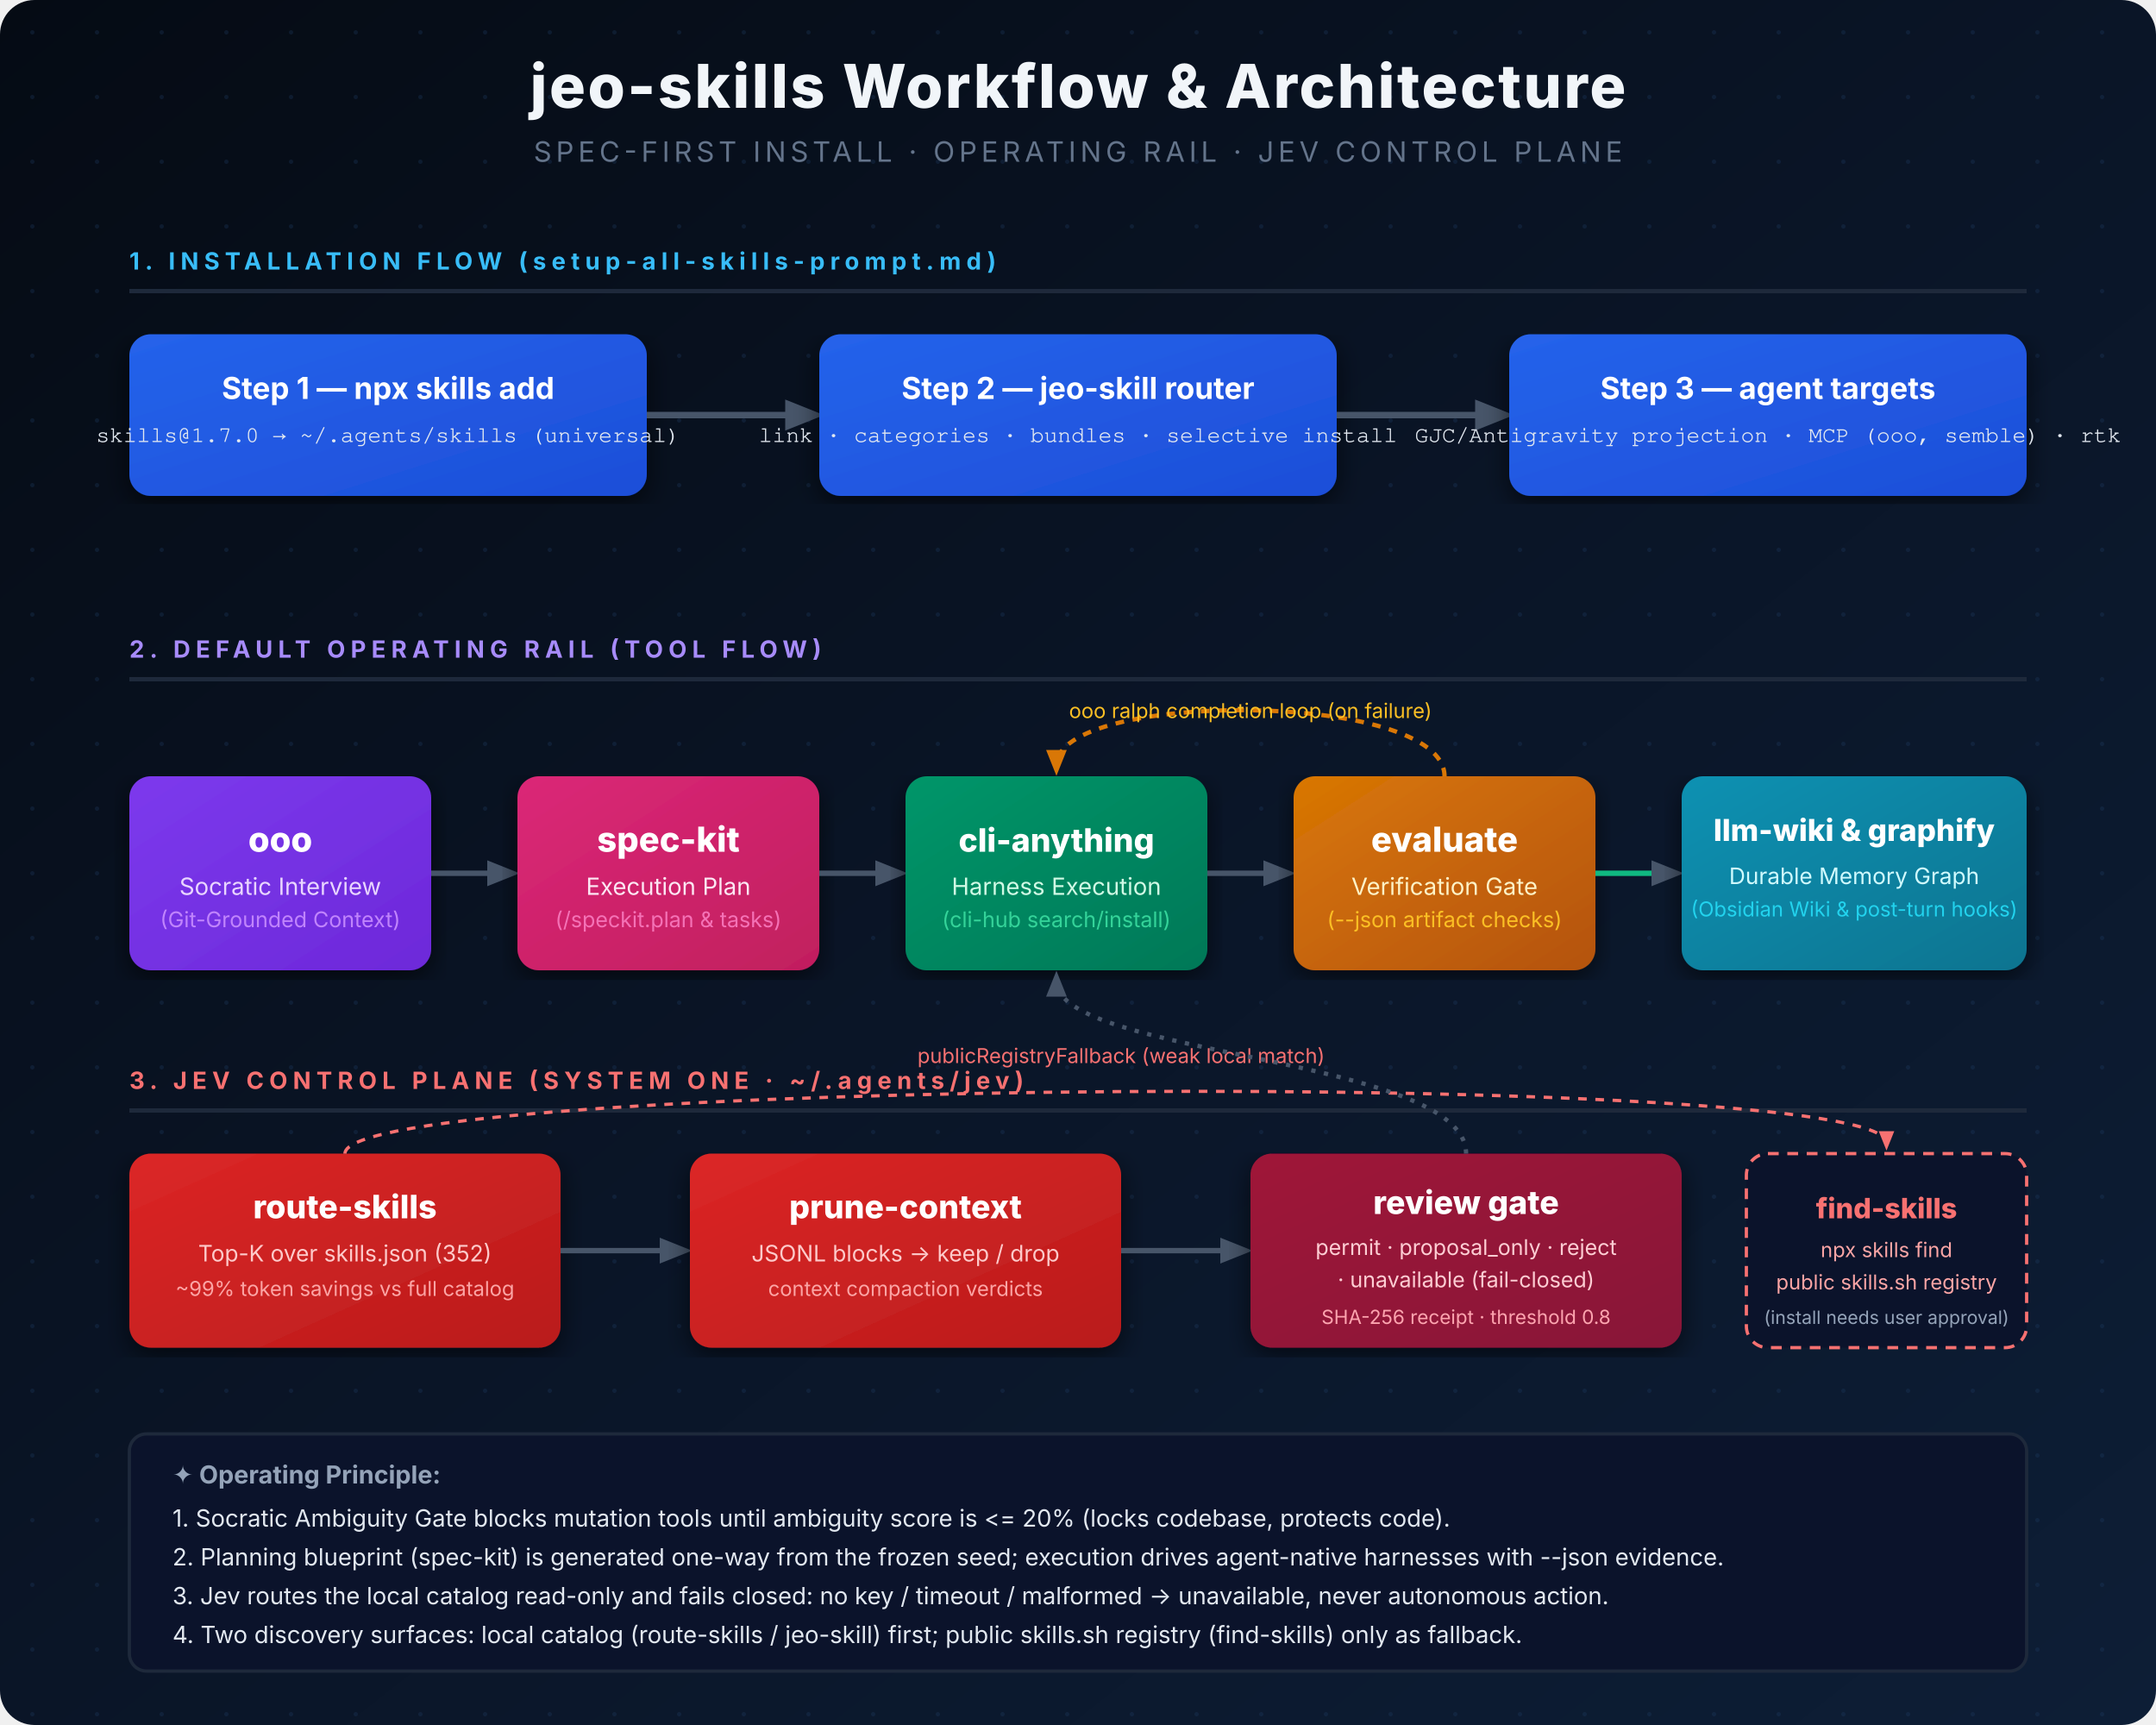
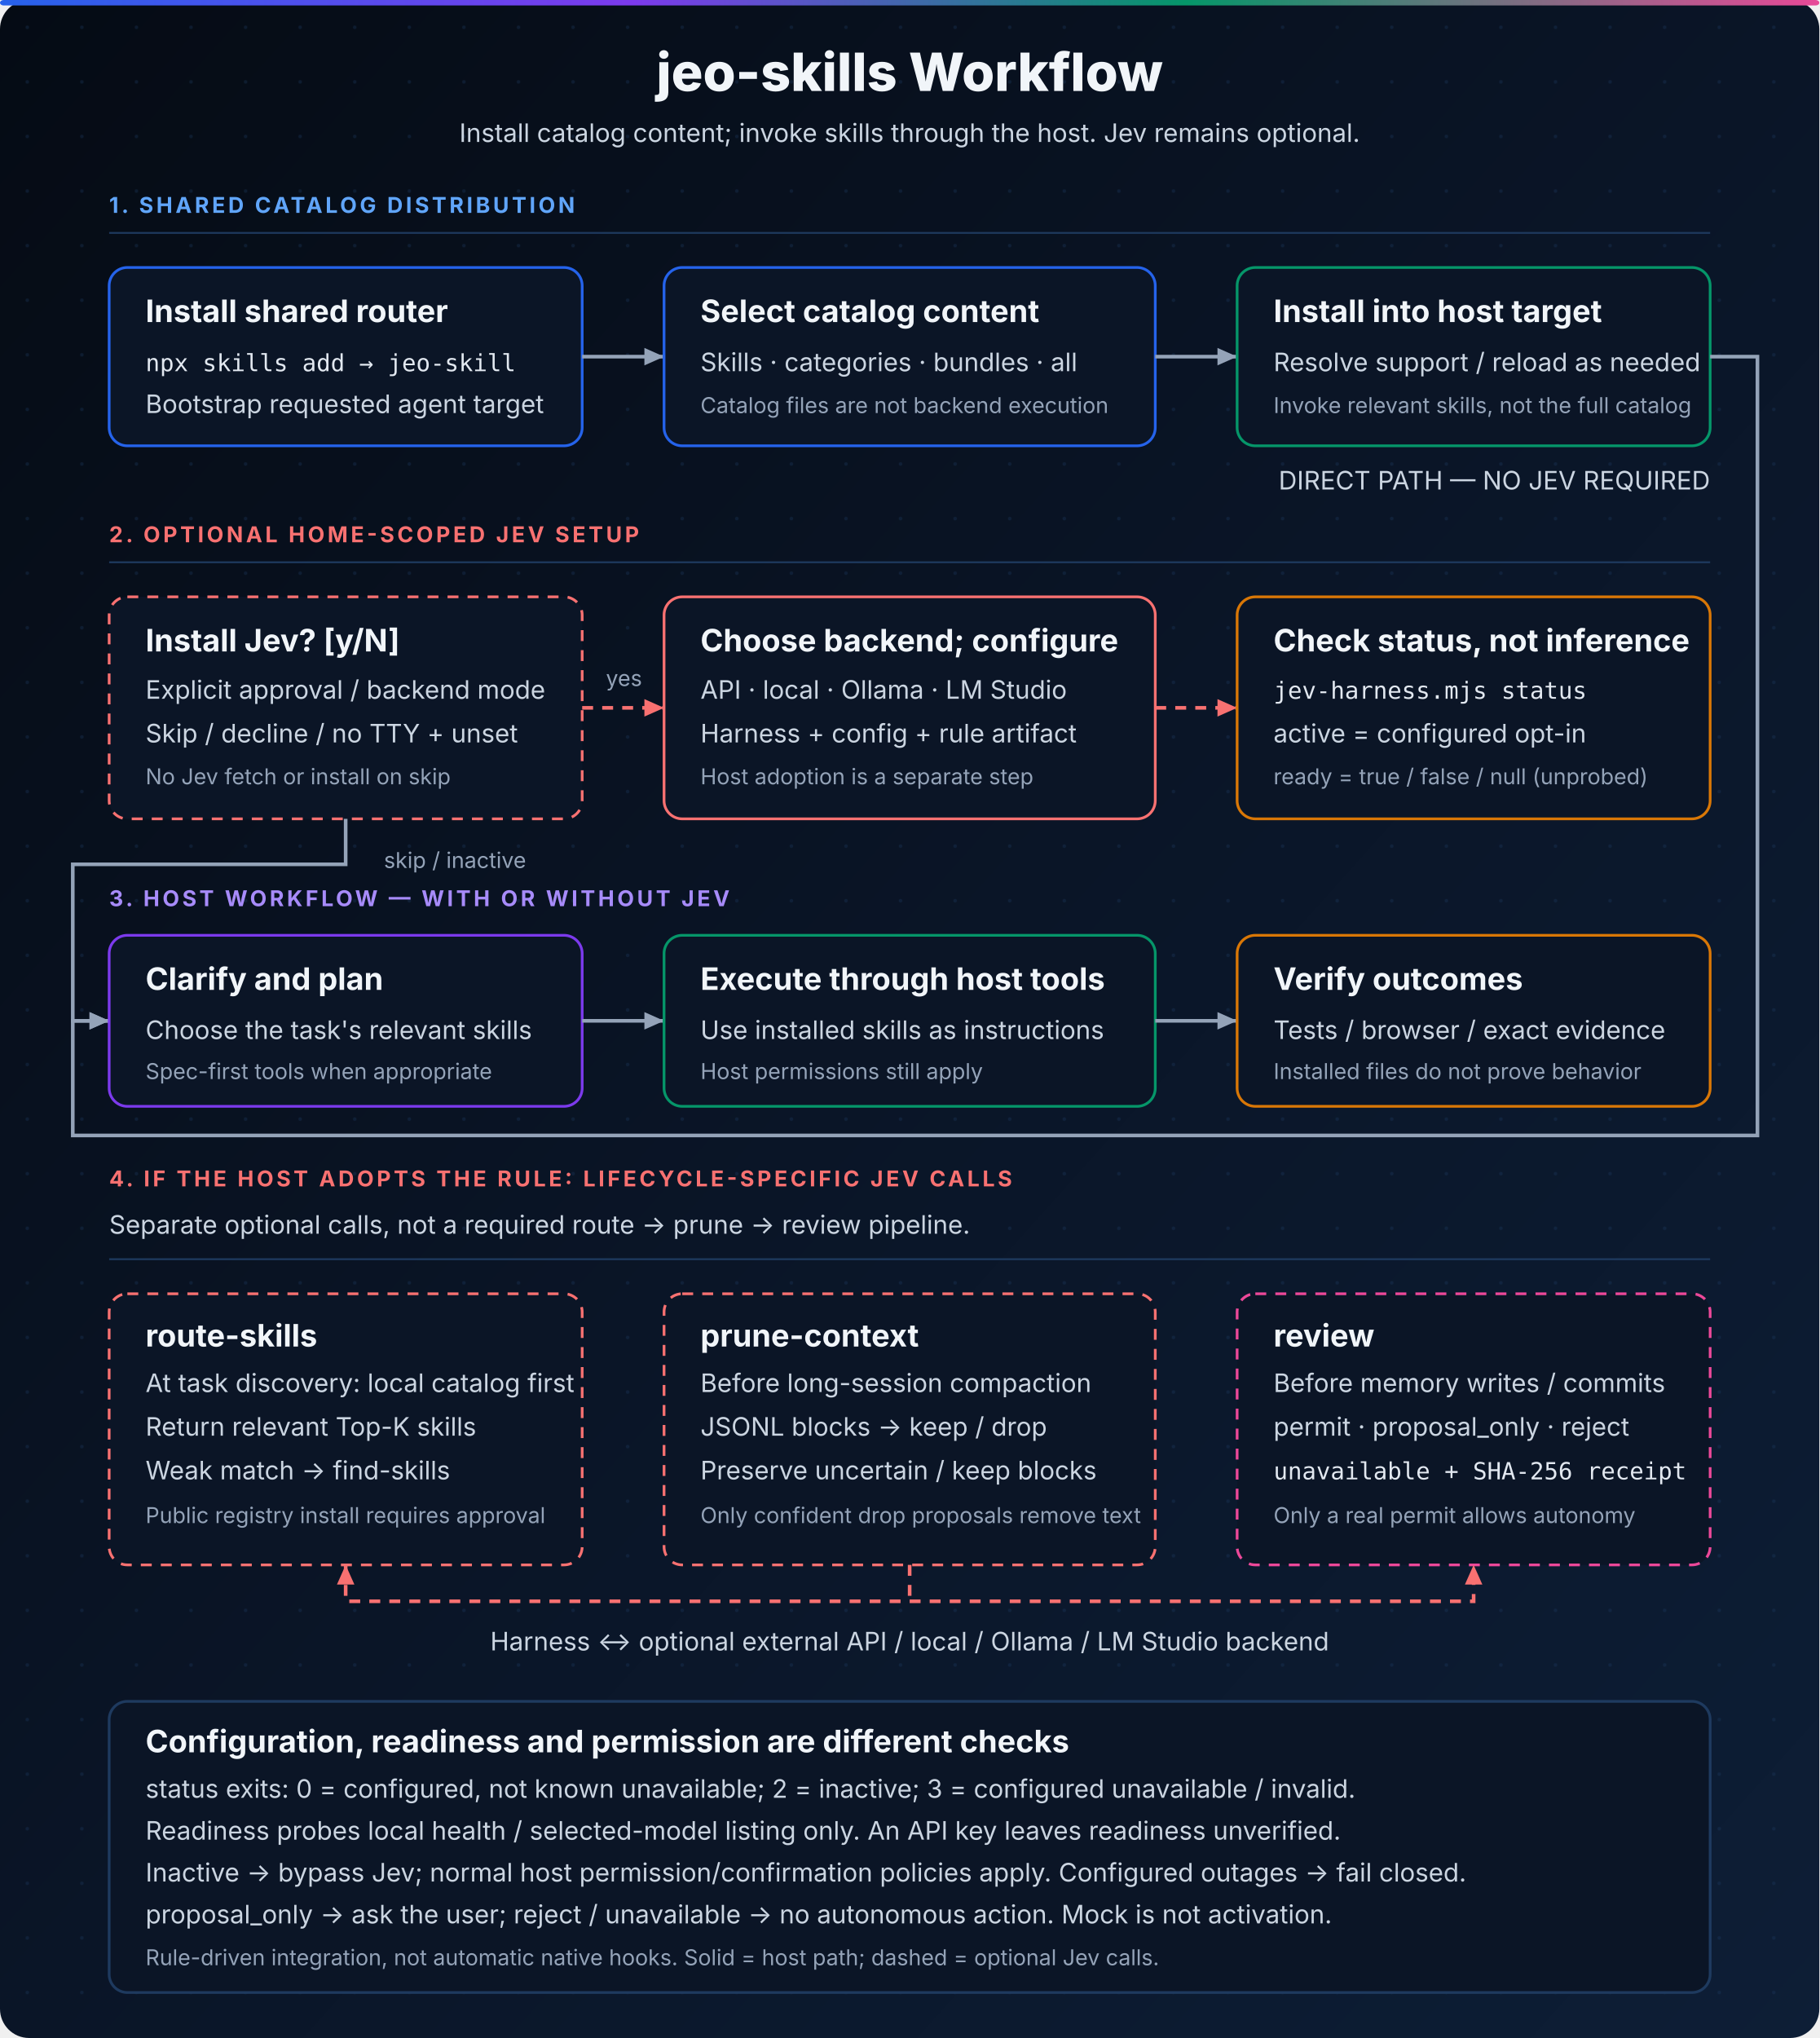
- <svg xmlns="http://www.w3.org/2000/svg" viewBox="0 0 1000 800" width="100%" height="100%">
+ <svg xmlns="http://www.w3.org/2000/svg" viewBox="0 0 1000 1120" width="100%" height="100%" role="img" aria-labelledby="workflow-title workflow-desc">
  <defs>
    <linearGradient id="bg" x1="0" y1="0" x2="1" y2="1">
      <stop offset="0%" stop-color="#050B14" />
      <stop offset="50%" stop-color="#0A1527" />
      <stop offset="100%" stop-color="#0D1E36" />
    </linearGradient>
    <pattern id="grid" width="30" height="30" patternUnits="userSpaceOnUse">
      <circle cx="15" cy="15" r="1" fill="#1E3E66" opacity="0.3" />
    </pattern>
-     <linearGradient id="g-install" x1="0" y1="0" x2="1" y2="1">
+     <linearGradient id="topBar" x1="0" y1="0" x2="1" y2="0">
      <stop offset="0%" stop-color="#2563EB" />
-       <stop offset="100%" stop-color="#1D4ED8" />
+       <stop offset="35%" stop-color="#7C3AED" />
+       <stop offset="65%" stop-color="#059669" />
+       <stop offset="100%" stop-color="#EC4899" />
    </linearGradient>
-     <linearGradient id="g-ooo" x1="0" y1="0" x2="1" y2="1">
-       <stop offset="0%" stop-color="#7C3AED" />
-       <stop offset="100%" stop-color="#6D28D9" />
-     </linearGradient>
-     <linearGradient id="g-spec" x1="0" y1="0" x2="1" y2="1">
-       <stop offset="0%" stop-color="#DB2777" />
-       <stop offset="100%" stop-color="#C11F5E" />
-     </linearGradient>
-     <linearGradient id="g-cli" x1="0" y1="0" x2="1" y2="1">
-       <stop offset="0%" stop-color="#059669" />
-       <stop offset="100%" stop-color="#047857" />
-     </linearGradient>
-     <linearGradient id="g-eval" x1="0" y1="0" x2="1" y2="1">
-       <stop offset="0%" stop-color="#D97706" />
-       <stop offset="100%" stop-color="#B45309" />
-     </linearGradient>
-     <linearGradient id="g-wiki" x1="0" y1="0" x2="1" y2="1">
-       <stop offset="0%" stop-color="#0891B2" />
-       <stop offset="100%" stop-color="#0E7490" />
-     </linearGradient>
-     <linearGradient id="g-jev" x1="0" y1="0" x2="1" y2="1">
-       <stop offset="0%" stop-color="#DC2626" />
-       <stop offset="100%" stop-color="#B91C1C" />
-     </linearGradient>
-     <linearGradient id="g-jev2" x1="0" y1="0" x2="1" y2="1">
-       <stop offset="0%" stop-color="#9F1239" />
-       <stop offset="100%" stop-color="#881337" />
-     </linearGradient>
-     <marker id="arrow" viewBox="0 0 10 10" refX="6" refY="5" markerWidth="6" markerHeight="6" orient="auto-start-reverse">
-       <path d="M 0 1 L 10 5 L 0 9 z" fill="#475569" />
+     <marker id="arrow" viewBox="0 0 10 10" refX="9" refY="5" markerWidth="6" markerHeight="6" orient="auto-start-reverse">
+       <path d="M 0 1 L 9 5 L 0 9 z" fill="#94A3B8" />
    </marker>
-     <marker id="arrow-loop" viewBox="0 0 10 10" refX="6" refY="5" markerWidth="6" markerHeight="6" orient="auto-start-reverse">
-       <path d="M 0 1 L 10 5 L 0 9 z" fill="#D97706" />
+     <marker id="optional-arrow" viewBox="0 0 10 10" refX="9" refY="5" markerWidth="6" markerHeight="6" orient="auto-start-reverse">
+       <path d="M 0 1 L 9 5 L 0 9 z" fill="#F87171" />
    </marker>
-     <marker id="arrow-jev" viewBox="0 0 10 10" refX="6" refY="5" markerWidth="6" markerHeight="6" orient="auto-start-reverse">
-       <path d="M 0 1 L 10 5 L 0 9 z" fill="#F87171" />
-     </marker>
-     <filter id="shadow" x="-5%" y="-5%" width="110%" height="110%">
-       <feDropShadow dx="0" dy="4" stdDeviation="6" flood-color="#000000" flood-opacity="0.6" />
-     </filter>
+     <style>
+       text { font-family: -apple-system, BlinkMacSystemFont, 'Segoe UI', sans-serif; }
+       .title { font-size: 29px; font-weight: 800; fill: #F1F5F9; }
+       .section { font-size: 12px; font-weight: 700; letter-spacing: 1.6px; }
+       .heading { font-size: 17px; font-weight: 700; fill: #F1F5F9; }
+       .body { font-size: 14px; fill: #CBD5E1; }
+       .note { font-size: 12px; fill: #94A3B8; }
+       .mono { font-family: 'SFMono-Regular', Consolas, monospace; font-size: 13px; fill: #E2E8F0; }
+       .card { fill: #0B1526; stroke-width: 1.5; }
+       .connector { fill: none; stroke: #94A3B8; stroke-width: 2; marker-end: url(#arrow); }
+       .optional { fill: none; stroke: #F87171; stroke-width: 2; stroke-dasharray: 6 5; marker-end: url(#optional-arrow); }
+     </style>
  </defs>
-   <rect width="1000" height="800" fill="url(#bg)" rx="16" />
-   <rect width="1000" height="800" fill="url(#grid)" rx="16" />
-   <text x="500" y="50" font-family="-apple-system, sans-serif" font-size="28" font-weight="800" fill="#F1F5F9" text-anchor="middle" letter-spacing="1">jeo-skills Workflow &amp; Architecture</text>
-   <text x="500" y="75" font-family="-apple-system, sans-serif" font-size="13" fill="#64748B" text-anchor="middle" letter-spacing="2">SPEC-FIRST INSTALL · OPERATING RAIL · JEV CONTROL PLANE</text>
-   <text x="60" y="125" font-family="-apple-system, sans-serif" font-size="11" font-weight="700" fill="#38BDF8" letter-spacing="2.5">1. INSTALLATION FLOW (setup-all-skills-prompt.md)</text>
-   <line x1="60" y1="135" x2="940" y2="135" stroke="#1E293B" stroke-width="2" />
-   <rect x="60" y="155" width="240" height="75" rx="10" fill="url(#g-install)" filter="url(#shadow)" />
-   <text x="180" y="185" font-family="-apple-system, sans-serif" font-size="14" font-weight="700" fill="#FFFFFF" text-anchor="middle">Step 1 — npx skills add</text>
-   <text x="180" y="205" font-family="Courier, monospace" font-size="10.5" fill="#E2E8F0" text-anchor="middle">skills@1.7.0 → ~/.agents/skills (universal)</text>
-   <path d="M 300 192.5 L 375 192.5" stroke="#475569" stroke-width="3" fill="none" marker-end="url(#arrow)" />
-   <rect x="380" y="155" width="240" height="75" rx="10" fill="url(#g-install)" filter="url(#shadow)" />
-   <text x="500" y="185" font-family="-apple-system, sans-serif" font-size="14" font-weight="700" fill="#FFFFFF" text-anchor="middle">Step 2 — jeo-skill router</text>
-   <text x="500" y="205" font-family="Courier, monospace" font-size="10.5" fill="#E2E8F0" text-anchor="middle">link · categories · bundles · selective install</text>
-   <path d="M 620 192.5 L 695 192.5" stroke="#475569" stroke-width="3" fill="none" marker-end="url(#arrow)" />
-   <rect x="700" y="155" width="240" height="75" rx="10" fill="url(#g-install)" filter="url(#shadow)" />
-   <text x="820" y="185" font-family="-apple-system, sans-serif" font-size="14" font-weight="700" fill="#FFFFFF" text-anchor="middle">Step 3 — agent targets</text>
-   <text x="820" y="205" font-family="Courier, monospace" font-size="10.5" fill="#E2E8F0" text-anchor="middle">GJC/Antigravity projection · MCP (ooo, semble) · rtk</text>
-   <text x="60" y="305" font-family="-apple-system, sans-serif" font-size="11" font-weight="700" fill="#A78BFA" letter-spacing="2.5">2. DEFAULT OPERATING RAIL (TOOL FLOW)</text>
-   <line x1="60" y1="315" x2="940" y2="315" stroke="#1E293B" stroke-width="2" />
-   <rect x="60" y="360" width="140" height="90" rx="10" fill="url(#g-ooo)" filter="url(#shadow)" />
-   <text x="130" y="395" font-family="-apple-system, sans-serif" font-size="16" font-weight="800" fill="#FFFFFF" text-anchor="middle">ooo</text>
-   <text x="130" y="415" font-family="-apple-system, sans-serif" font-size="11" fill="#E9D5FF" text-anchor="middle">Socratic Interview</text>
-   <text x="130" y="430" font-family="-apple-system, sans-serif" font-size="10" fill="#C084FC" text-anchor="middle">(Git-Grounded Context)</text>
-   <path d="M 200 405 L 235 405" stroke="#475569" stroke-width="2.5" fill="none" marker-end="url(#arrow)" />
-   <rect x="240" y="360" width="140" height="90" rx="10" fill="url(#g-spec)" filter="url(#shadow)" />
-   <text x="310" y="395" font-family="-apple-system, sans-serif" font-size="16" font-weight="800" fill="#FFFFFF" text-anchor="middle">spec-kit</text>
-   <text x="310" y="415" font-family="-apple-system, sans-serif" font-size="11" fill="#FCE7F3" text-anchor="middle">Execution Plan</text>
-   <text x="310" y="430" font-family="-apple-system, sans-serif" font-size="10" fill="#F472B6" text-anchor="middle">(/speckit.plan &amp; tasks)</text>
-   <path d="M 380 405 L 415 405" stroke="#475569" stroke-width="2.5" fill="none" marker-end="url(#arrow)" />
-   <rect x="420" y="360" width="140" height="90" rx="10" fill="url(#g-cli)" filter="url(#shadow)" />
-   <text x="490" y="395" font-family="-apple-system, sans-serif" font-size="15" font-weight="800" fill="#FFFFFF" text-anchor="middle">cli-anything</text>
-   <text x="490" y="415" font-family="-apple-system, sans-serif" font-size="11" fill="#D1FAE5" text-anchor="middle">Harness Execution</text>
-   <text x="490" y="430" font-family="-apple-system, sans-serif" font-size="10" fill="#34D399" text-anchor="middle">(cli-hub search/install)</text>
-   <path d="M 560 405 L 595 405" stroke="#475569" stroke-width="2.5" fill="none" marker-end="url(#arrow)" />
-   <rect x="600" y="360" width="140" height="90" rx="10" fill="url(#g-eval)" filter="url(#shadow)" />
-   <text x="670" y="395" font-family="-apple-system, sans-serif" font-size="16" font-weight="800" fill="#FFFFFF" text-anchor="middle">evaluate</text>
-   <text x="670" y="415" font-family="-apple-system, sans-serif" font-size="11" fill="#FEF3C7" text-anchor="middle">Verification Gate</text>
-   <text x="670" y="430" font-family="-apple-system, sans-serif" font-size="10" fill="#FBBF24" text-anchor="middle">(--json artifact checks)</text>
-   <path d="M 670 360 C 670 320, 490 320, 490 355" stroke="#D97706" stroke-width="2" stroke-dasharray="4,4" fill="none" marker-end="url(#arrow-loop)" />
-   <text x="580" y="333" font-family="-apple-system, sans-serif" font-size="9.5" fill="#FBBF24" text-anchor="middle">ooo ralph completion loop (on failure)</text>
-   <path d="M 740 405 L 775 405" stroke="#10B981" stroke-width="2.5" fill="none" marker-end="url(#arrow)" />
-   <rect x="780" y="360" width="160" height="90" rx="10" fill="url(#g-wiki)" filter="url(#shadow)" />
-   <text x="860" y="390" font-family="-apple-system, sans-serif" font-size="14" font-weight="800" fill="#FFFFFF" text-anchor="middle">llm-wiki &amp; graphify</text>
-   <text x="860" y="410" font-family="-apple-system, sans-serif" font-size="10.5" fill="#CFFAFE" text-anchor="middle">Durable Memory Graph</text>
-   <text x="860" y="425" font-family="-apple-system, sans-serif" font-size="9.5" fill="#22D3EE" text-anchor="middle">(Obsidian Wiki &amp; post-turn hooks)</text>
-   <text x="60" y="505" font-family="-apple-system, sans-serif" font-size="11" font-weight="700" fill="#F87171" letter-spacing="2.5">3. JEV CONTROL PLANE (SYSTEM ONE · ~/.agents/jev)</text>
-   <line x1="60" y1="515" x2="940" y2="515" stroke="#1E293B" stroke-width="2" />
-   <rect x="60" y="535" width="200" height="90" rx="10" fill="url(#g-jev)" filter="url(#shadow)" />
-   <text x="160" y="565" font-family="-apple-system, sans-serif" font-size="15" font-weight="800" fill="#FFFFFF" text-anchor="middle">route-skills</text>
-   <text x="160" y="585" font-family="-apple-system, sans-serif" font-size="10.5" fill="#FECACA" text-anchor="middle">Top-K over skills.json (352)</text>
-   <text x="160" y="601" font-family="-apple-system, sans-serif" font-size="9.5" fill="#FCA5A5" text-anchor="middle">~99% token savings vs full catalog</text>
-   <path d="M 260 580 L 315 580" stroke="#475569" stroke-width="2.5" fill="none" marker-end="url(#arrow)" />
-   <rect x="320" y="535" width="200" height="90" rx="10" fill="url(#g-jev)" filter="url(#shadow)" />
-   <text x="420" y="565" font-family="-apple-system, sans-serif" font-size="15" font-weight="800" fill="#FFFFFF" text-anchor="middle">prune-context</text>
-   <text x="420" y="585" font-family="-apple-system, sans-serif" font-size="10.5" fill="#FECACA" text-anchor="middle">JSONL blocks → keep / drop</text>
-   <text x="420" y="601" font-family="-apple-system, sans-serif" font-size="9.5" fill="#FCA5A5" text-anchor="middle">context compaction verdicts</text>
-   <path d="M 520 580 L 575 580" stroke="#475569" stroke-width="2.5" fill="none" marker-end="url(#arrow)" />
-   <rect x="580" y="535" width="200" height="90" rx="10" fill="url(#g-jev2)" filter="url(#shadow)" />
-   <text x="680" y="563" font-family="-apple-system, sans-serif" font-size="15" font-weight="800" fill="#FFFFFF" text-anchor="middle">review gate</text>
-   <text x="680" y="582" font-family="-apple-system, sans-serif" font-size="10" fill="#FECDD3" text-anchor="middle">permit · proposal_only · reject</text>
-   <text x="680" y="597" font-family="-apple-system, sans-serif" font-size="10" fill="#FECDD3" text-anchor="middle">· unavailable (fail-closed)</text>
-   <text x="680" y="614" font-family="-apple-system, sans-serif" font-size="9" fill="#FDA4AF" text-anchor="middle">SHA-256 receipt · threshold 0.8</text>
-   <rect x="810" y="535" width="130" height="90" rx="10" fill="#0B132B" stroke="#F87171" stroke-width="1.5" stroke-dasharray="5,4" />
-   <text x="875" y="565" font-family="-apple-system, sans-serif" font-size="13" font-weight="800" fill="#F87171" text-anchor="middle">find-skills</text>
-   <text x="875" y="583" font-family="-apple-system, sans-serif" font-size="9.5" fill="#FCA5A5" text-anchor="middle">npx skills find</text>
-   <text x="875" y="598" font-family="-apple-system, sans-serif" font-size="9.5" fill="#FCA5A5" text-anchor="middle">public skills.sh registry</text>
-   <text x="875" y="614" font-family="-apple-system, sans-serif" font-size="8.5" fill="#94A3B8" text-anchor="middle">(install needs user approval)</text>
-   <path d="M 160 535 C 160 500, 875 495, 875 530" stroke="#F87171" stroke-width="1.5" stroke-dasharray="4,4" fill="none" marker-end="url(#arrow-jev)" />
-   <text x="520" y="493" font-family="-apple-system, sans-serif" font-size="9.5" fill="#F87171" text-anchor="middle">publicRegistryFallback (weak local match)</text>
-   <path d="M 680 535 C 680 490, 490 490, 490 455" stroke="#475569" stroke-width="2" stroke-dasharray="2,4" fill="none" marker-end="url(#arrow)" />
-   <rect x="60" y="665" width="880" height="110" rx="8" fill="#0B132B" stroke="#1E293B" stroke-width="1.5" />
-   <text x="80" y="688" font-family="-apple-system, sans-serif" font-size="11.5" font-weight="700" fill="#94A3B8">✦ Operating Principle:</text>
-   <text x="80" y="708" font-family="-apple-system, sans-serif" font-size="11" fill="#E2E8F0">1. Socratic Ambiguity Gate blocks mutation tools until ambiguity score is &lt;= 20% (locks codebase, protects code).</text>
-   <text x="80" y="726" font-family="-apple-system, sans-serif" font-size="11" fill="#E2E8F0">2. Planning blueprint (spec-kit) is generated one-way from the frozen seed; execution drives agent-native harnesses with --json evidence.</text>
-   <text x="80" y="744" font-family="-apple-system, sans-serif" font-size="11" fill="#E2E8F0">3. Jev routes the local catalog read-only and fails closed: no key / timeout / malformed → unavailable, never autonomous action.</text>
-   <text x="80" y="762" font-family="-apple-system, sans-serif" font-size="11" fill="#E2E8F0">4. Two discovery surfaces: local catalog (route-skills / jeo-skill) first; public skills.sh registry (find-skills) only as fallback.</text>
+   <rect width="1000" height="1120" rx="16" fill="url(#bg)" />
+   <rect width="1000" height="1120" rx="16" fill="url(#grid)" />
+   <rect width="1000" height="3" rx="2" fill="url(#topBar)" />
+   <text x="500" y="50" class="title" text-anchor="middle">jeo-skills Workflow</text>
+   <text x="500" y="78" class="body" text-anchor="middle">Install catalog content; invoke skills through the host. Jev remains optional.</text>
+   <text x="60" y="117" class="section" fill="#60A5FA">1. SHARED CATALOG DISTRIBUTION</text>
+   <line x1="60" y1="128" x2="940" y2="128" stroke="#1E3A5F" />
+   <rect x="60" y="147" width="260" height="98" rx="10" class="card" stroke="#2563EB" />
+   <text x="80" y="177" class="heading">Install shared router</text>
+   <text x="80" y="204" class="mono">npx skills add → jeo-skill</text>
+   <text x="80" y="227" class="body">Bootstrap requested agent target</text>
+   <path d="M 320 196 H 365" class="connector" />
+   <rect x="365" y="147" width="270" height="98" rx="10" class="card" stroke="#2563EB" />
+   <text x="385" y="177" class="heading">Select catalog content</text>
+   <text x="385" y="204" class="body">Skills · categories · bundles · all</text>
+   <text x="385" y="227" class="note">Catalog files are not backend execution</text>
+   <path d="M 635 196 H 680" class="connector" />
+   <rect x="680" y="147" width="260" height="98" rx="10" class="card" stroke="#059669" />
+   <text x="700" y="177" class="heading">Install into host target</text>
+   <text x="700" y="204" class="body">Resolve support / reload as needed</text>
+   <text x="700" y="227" class="note">Invoke relevant skills, not the full catalog</text>
+   <path d="M 940 196 H 966 V 624 H 40 V 561 H 60" class="connector" />
+   <text x="940" y="269" class="body" text-anchor="end" fill="#6EE7B7">DIRECT PATH — NO JEV REQUIRED</text>
+   <text x="60" y="298" class="section" fill="#F87171">2. OPTIONAL HOME-SCOPED JEV SETUP</text>
+   <line x1="60" y1="309" x2="940" y2="309" stroke="#1E3A5F" />
+   <rect x="60" y="328" width="260" height="122" rx="10" class="card" stroke="#F87171" stroke-dasharray="6 5" />
+   <text x="80" y="358" class="heading">Install Jev? [y/N]</text>
+   <text x="80" y="384" class="body">Explicit approval / backend mode</text>
+   <text x="80" y="408" class="body">Skip / decline / no TTY + unset</text>
+   <text x="80" y="431" class="note">No Jev fetch or install on skip</text>
+   <path d="M 320 389 H 365" class="optional" />
+   <text x="343" y="377" class="note" text-anchor="middle">yes</text>
+   <rect x="365" y="328" width="270" height="122" rx="10" class="card" stroke="#F87171" />
+   <text x="385" y="358" class="heading">Choose backend; configure</text>
+   <text x="385" y="384" class="body">API · local · Ollama · LM Studio</text>
+   <text x="385" y="408" class="body">Harness + config + rule artifact</text>
+   <text x="385" y="431" class="note">Host adoption is a separate step</text>
+   <path d="M 635 389 H 680" class="optional" />
+   <rect x="680" y="328" width="260" height="122" rx="10" class="card" stroke="#D97706" />
+   <text x="700" y="358" class="heading">Check status, not inference</text>
+   <text x="700" y="384" class="mono">jev-harness.mjs status</text>
+   <text x="700" y="408" class="body">active = configured opt-in</text>
+   <text x="700" y="431" class="note">ready = true / false / null (unprobed)</text>
+   <path d="M 190 450 V 475 H 40 V 561 H 60" class="connector" />
+   <text x="211" y="477" class="note">skip / inactive</text>
+   <text x="60" y="498" class="section" fill="#A78BFA">3. HOST WORKFLOW — WITH OR WITHOUT JEV</text>
+   <rect x="60" y="514" width="260" height="94" rx="10" class="card" stroke="#7C3AED" />
+   <text x="80" y="544" class="heading">Clarify and plan</text>
+   <text x="80" y="571" class="body">Choose the task's relevant skills</text>
+   <text x="80" y="593" class="note">Spec-first tools when appropriate</text>
+   <path d="M 320 561 H 365" class="connector" />
+   <rect x="365" y="514" width="270" height="94" rx="10" class="card" stroke="#059669" />
+   <text x="385" y="544" class="heading">Execute through host tools</text>
+   <text x="385" y="571" class="body">Use installed skills as instructions</text>
+   <text x="385" y="593" class="note">Host permissions still apply</text>
+   <path d="M 635 561 H 680" class="connector" />
+   <rect x="680" y="514" width="260" height="94" rx="10" class="card" stroke="#D97706" />
+   <text x="700" y="544" class="heading">Verify outcomes</text>
+   <text x="700" y="571" class="body">Tests / browser / exact evidence</text>
+   <text x="700" y="593" class="note">Installed files do not prove behavior</text>
+   <text x="60" y="652" class="section" fill="#F87171">4. IF THE HOST ADOPTS THE RULE: LIFECYCLE-SPECIFIC JEV CALLS</text>
+   <text x="60" y="678" class="body">Separate optional calls, not a required route → prune → review pipeline.</text>
+   <line x1="60" y1="692" x2="940" y2="692" stroke="#1E3A5F" />
+   <rect x="60" y="711" width="260" height="149" rx="10" class="card" stroke="#F87171" stroke-dasharray="6 5" />
+   <text x="80" y="740" class="heading">route-skills</text>
+   <text x="80" y="765" class="body">At task discovery: local catalog first</text>
+   <text x="80" y="789" class="body">Return relevant Top-K skills</text>
+   <text x="80" y="813" class="body">Weak match → find-skills</text>
+   <text x="80" y="837" class="note">Public registry install requires approval</text>
+   <rect x="365" y="711" width="270" height="149" rx="10" class="card" stroke="#F87171" stroke-dasharray="6 5" />
+   <text x="385" y="740" class="heading">prune-context</text>
+   <text x="385" y="765" class="body">Before long-session compaction</text>
+   <text x="385" y="789" class="body">JSONL blocks → keep / drop</text>
+   <text x="385" y="813" class="body">Preserve uncertain / keep blocks</text>
+   <text x="385" y="837" class="note">Only confident drop proposals remove text</text>
+   <rect x="680" y="711" width="260" height="149" rx="10" class="card" stroke="#EC4899" stroke-dasharray="6 5" />
+   <text x="700" y="740" class="heading">review</text>
+   <text x="700" y="765" class="body">Before memory writes / commits</text>
+   <text x="700" y="789" class="body">permit · proposal_only · reject</text>
+   <text x="700" y="813" class="mono">unavailable + SHA-256 receipt</text>
+   <text x="700" y="837" class="note">Only a real permit allows autonomy</text>
+   <path d="M 190 860 V 880 H 810 V 860" class="optional" marker-start="url(#optional-arrow)" />
+   <path d="M 500 860 V 880" fill="none" stroke="#F87171" stroke-width="2" stroke-dasharray="6 5" />
+   <text x="500" y="907" class="body" text-anchor="middle">Harness ↔ optional external API / local / Ollama / LM Studio backend</text>
+   <rect x="60" y="935" width="880" height="160" rx="10" class="card" stroke="#1E3A5F" />
+   <text x="80" y="963" class="heading">Configuration, readiness and permission are different checks</text>
+   <text x="80" y="988" class="body">status exits: 0 = configured, not known unavailable; 2 = inactive; 3 = configured unavailable / invalid.</text>
+   <text x="80" y="1011" class="body">Readiness probes local health / selected-model listing only. An API key leaves readiness unverified.</text>
+   <text x="80" y="1034" class="body">Inactive → bypass Jev; normal host permission/confirmation policies apply. Configured outages → fail closed.</text>
+   <text x="80" y="1057" class="body">proposal_only → ask the user; reject / unavailable → no autonomous action. Mock is not activation.</text>
+   <text x="80" y="1080" class="note">Rule-driven integration, not automatic native hooks. Solid = host path; dashed = optional Jev calls.</text>
</svg>
